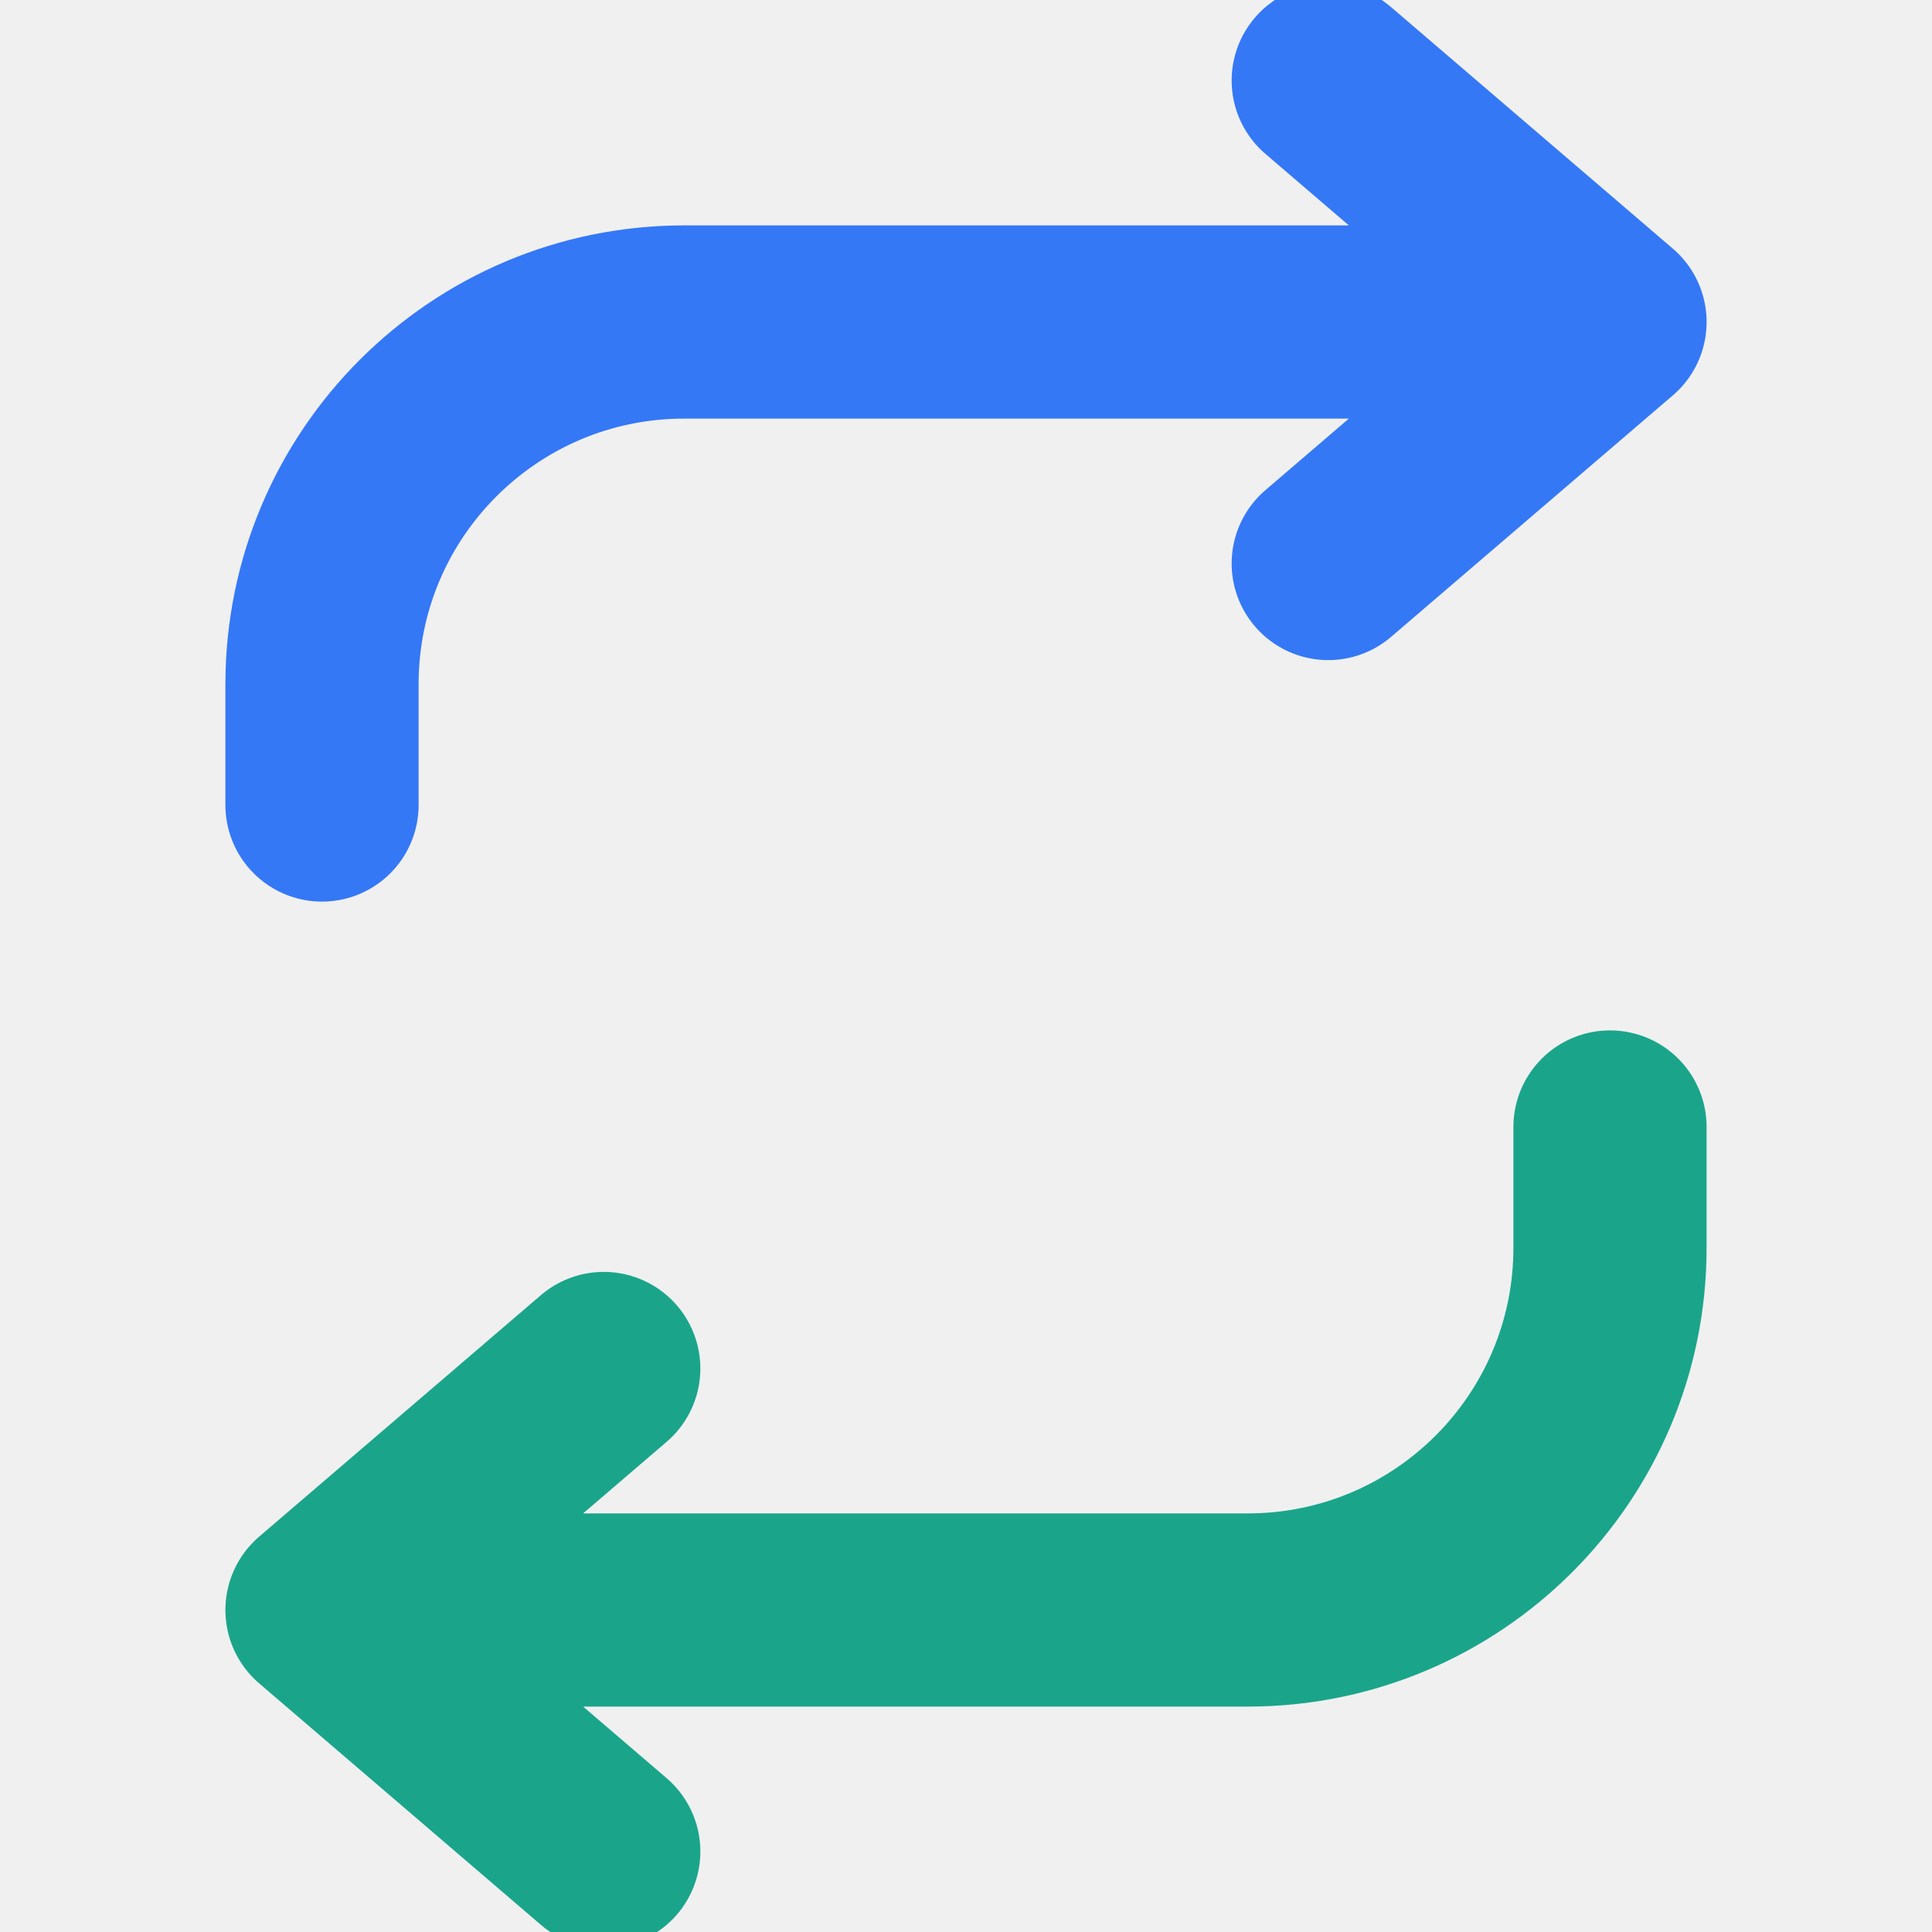
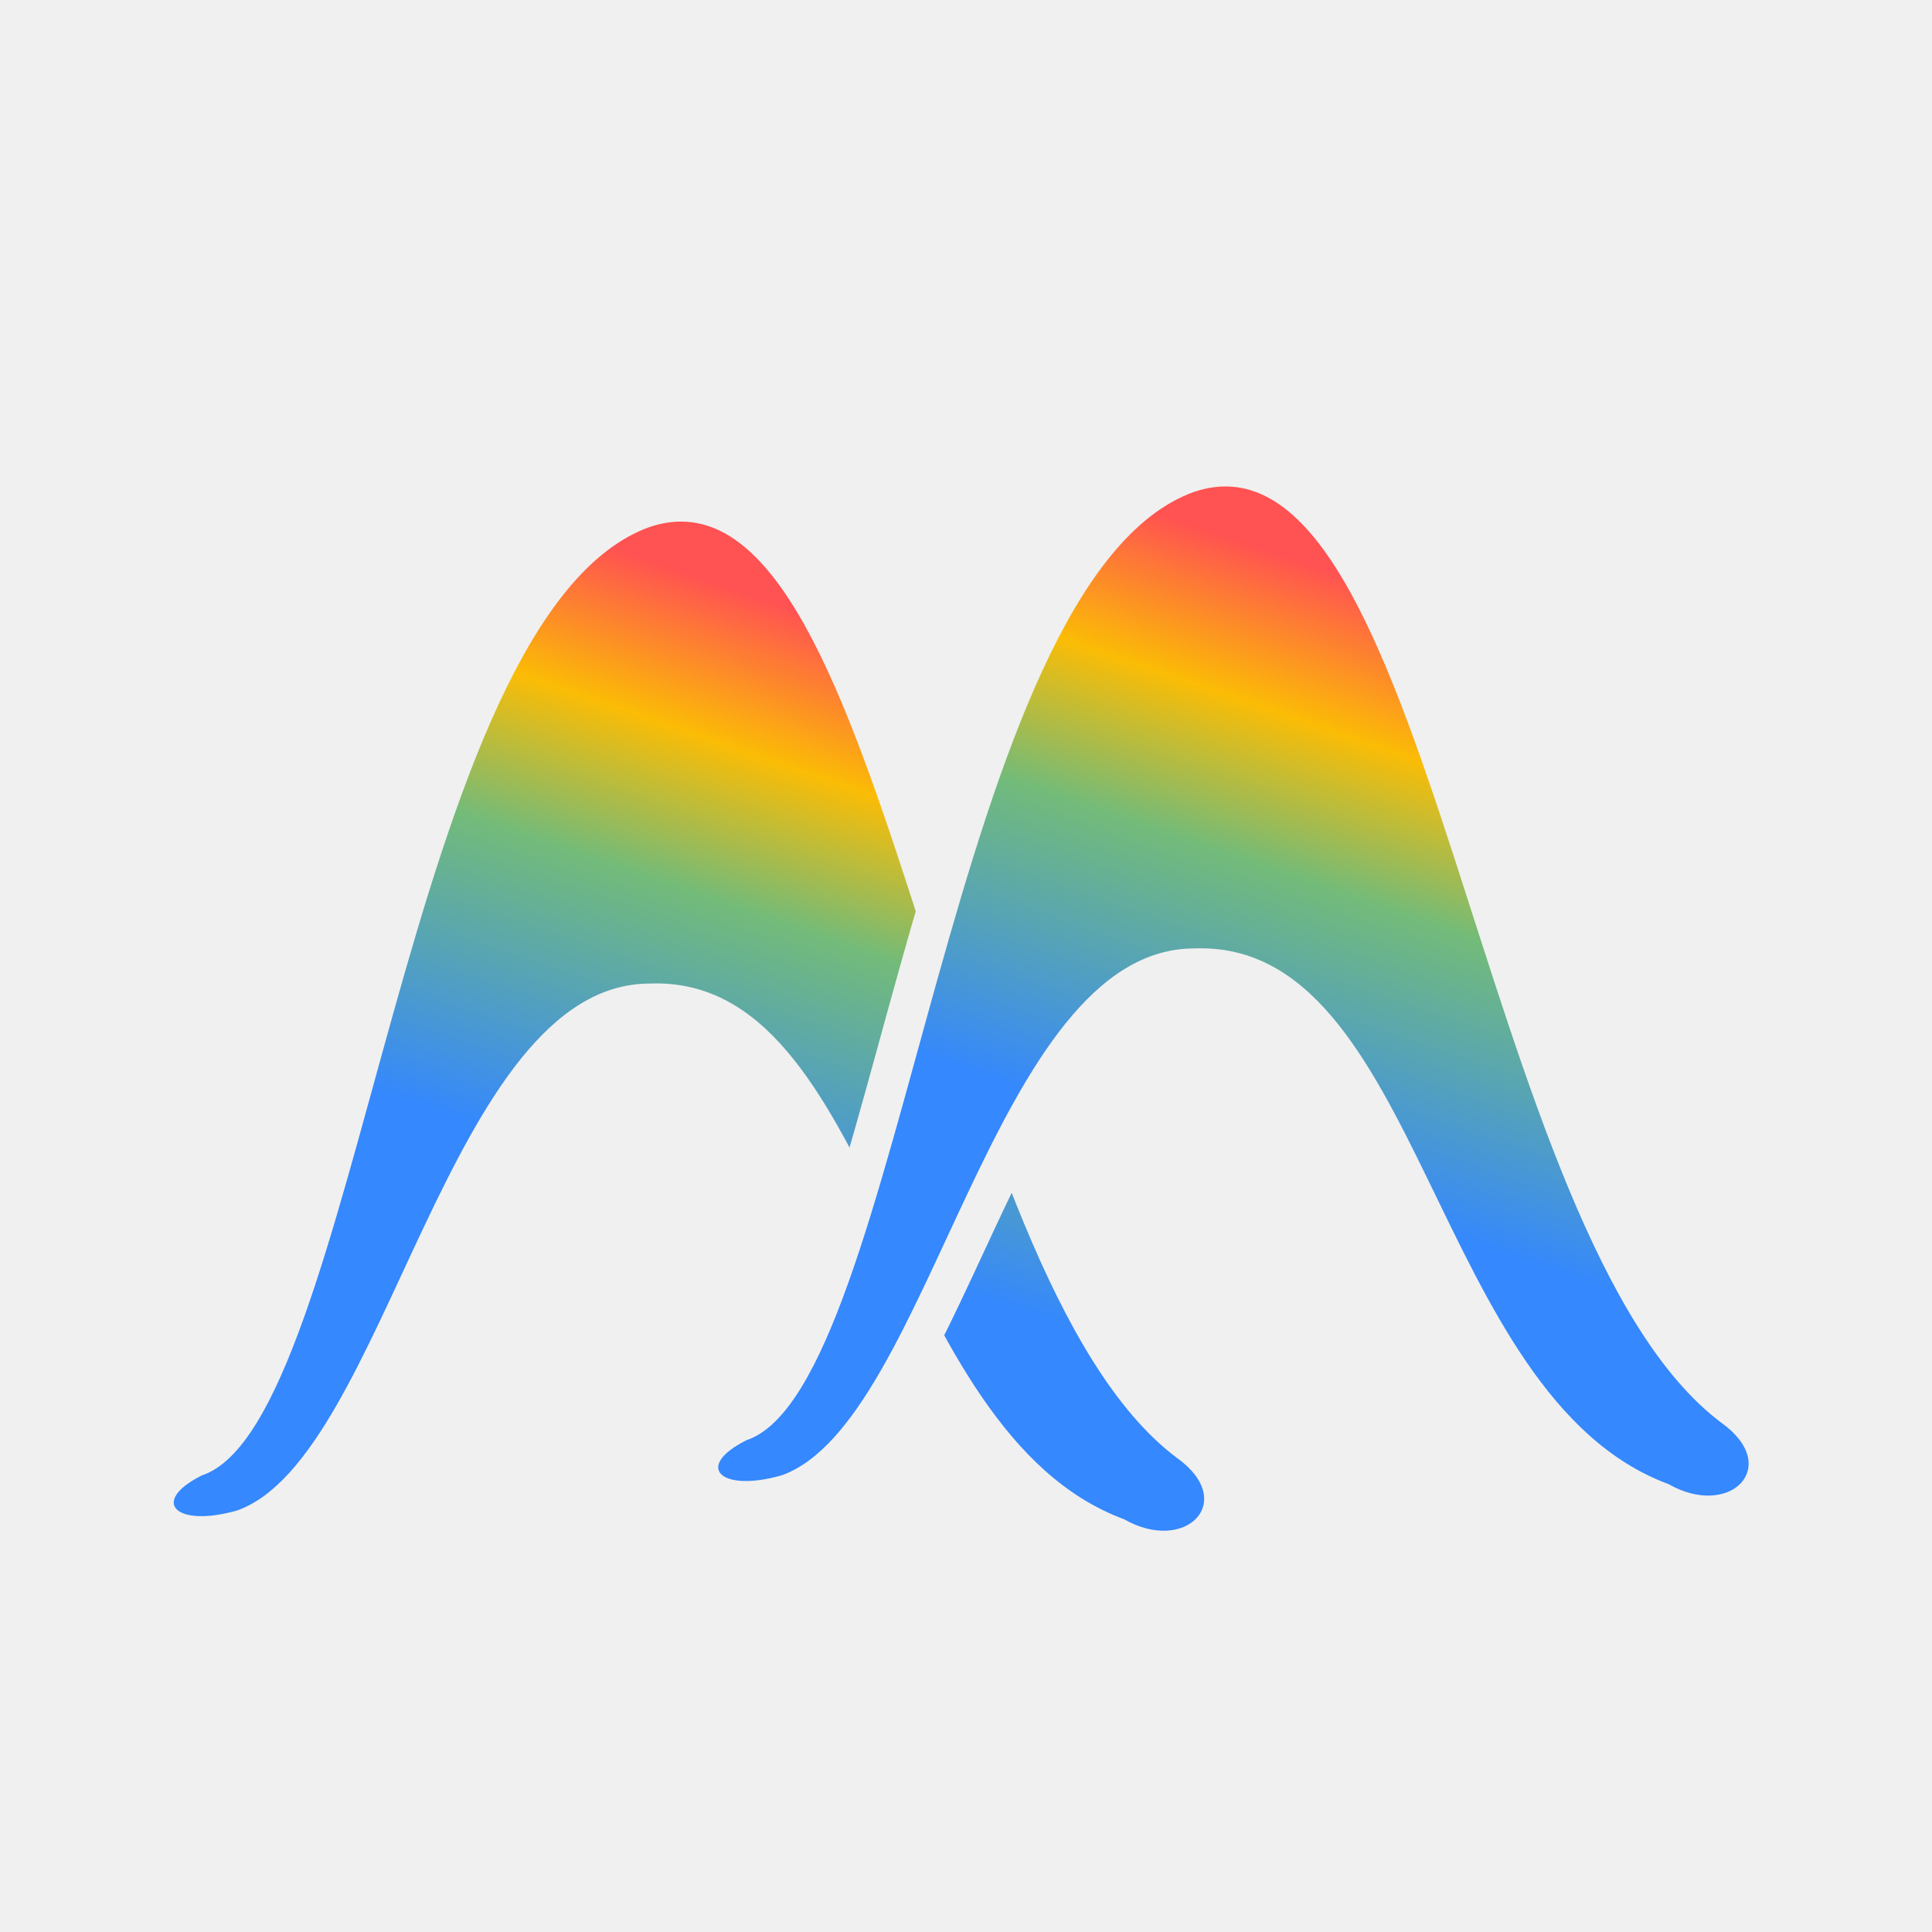
- <svg xmlns="http://www.w3.org/2000/svg" width="24" height="24" viewBox="0 0 24 24">
-   <g fill="none" stroke-linecap="round" stroke-linejoin="round" stroke-width="2.4">
-     <path d="M4 10V8.5A4.5 4.5 0 0 1 8.5 4H20M16.5 1L20 4L16.5 7" stroke="#3478f6" />
-     <path d="M20 14v1.5a4.5 4.5 0 0 1-4.5 4.5H4M7.5 17L4 20L7.5 23" stroke="#1aa58b" />
+ <svg xmlns="http://www.w3.org/2000/svg" width="22" height="22" viewBox="0 0 22 22">
+   <defs>
+     <path id="wave" d="M2.3 16.8C4.1 16.2 4.6 7 7.4 6C10.1 5.1 10.6 14.5 13.4 16.6C14.1 17.1 13.5 17.7 12.8 17.3C10.1 16.3 10 11.1 7.4 11.2C5.1 11.2 4.4 16.6 2.7 17.2C2 17.4 1.7 17.1 2.3 16.8Z" />
+     <mask id="overlap" maskUnits="userSpaceOnUse" x="0" y="0" width="22" height="22">
+       <rect width="22" height="22" fill="white" />
+       <use href="#wave" transform="translate(6.2 -.4)" fill="black" stroke="black" stroke-width=".9" stroke-linejoin="round" />
+     </mask>
+   </defs>
+   <defs>
+     <linearGradient id="spectrum" x1="0" y1="1" x2=".35" y2="0">
+       <stop stop-color="#3588fd" />
+       <stop offset=".45" stop-color="#3588fd" />
+       <stop offset=".72" stop-color="#73bb79" />
+       <stop offset=".86" stop-color="#fbbc05" />
+       <stop offset="1" stop-color="#ff5252" />
+     </linearGradient>
+   </defs>
+   <g fill="url(#spectrum)">
+     <use href="#wave" mask="url(#overlap)" />
+     <use href="#wave" transform="translate(6.2 -.4)" />
  </g>
</svg>
